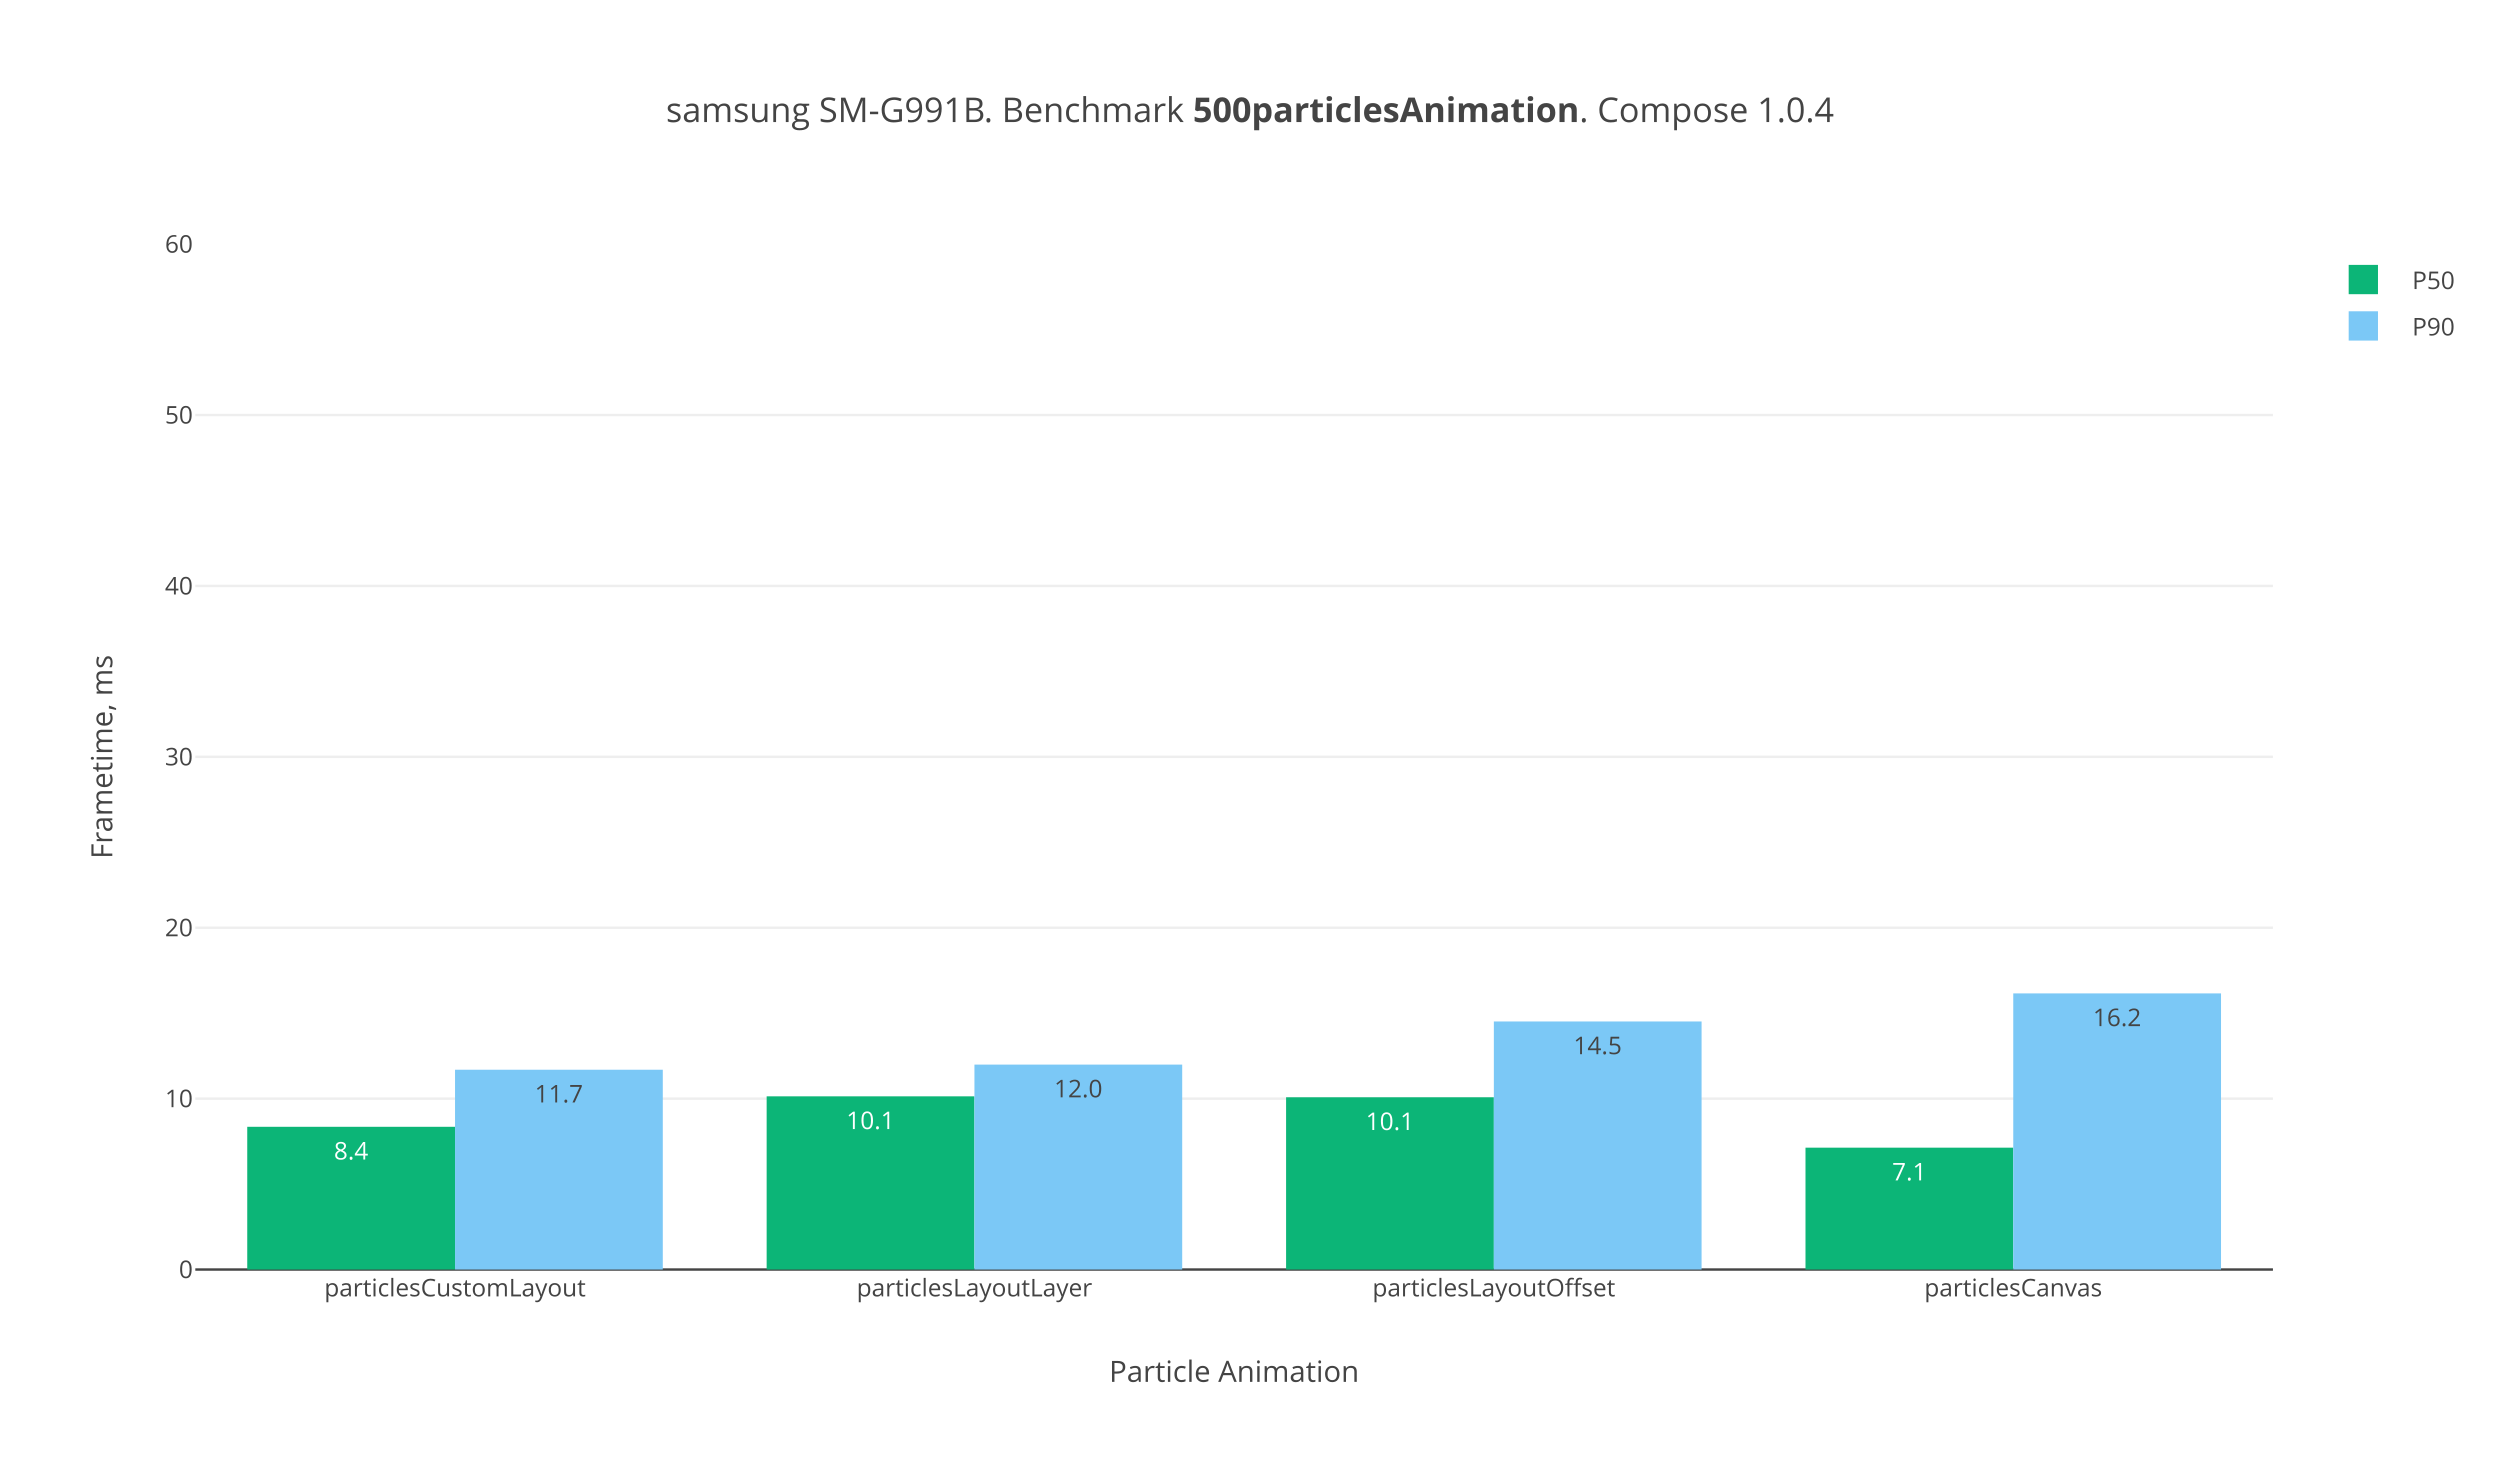
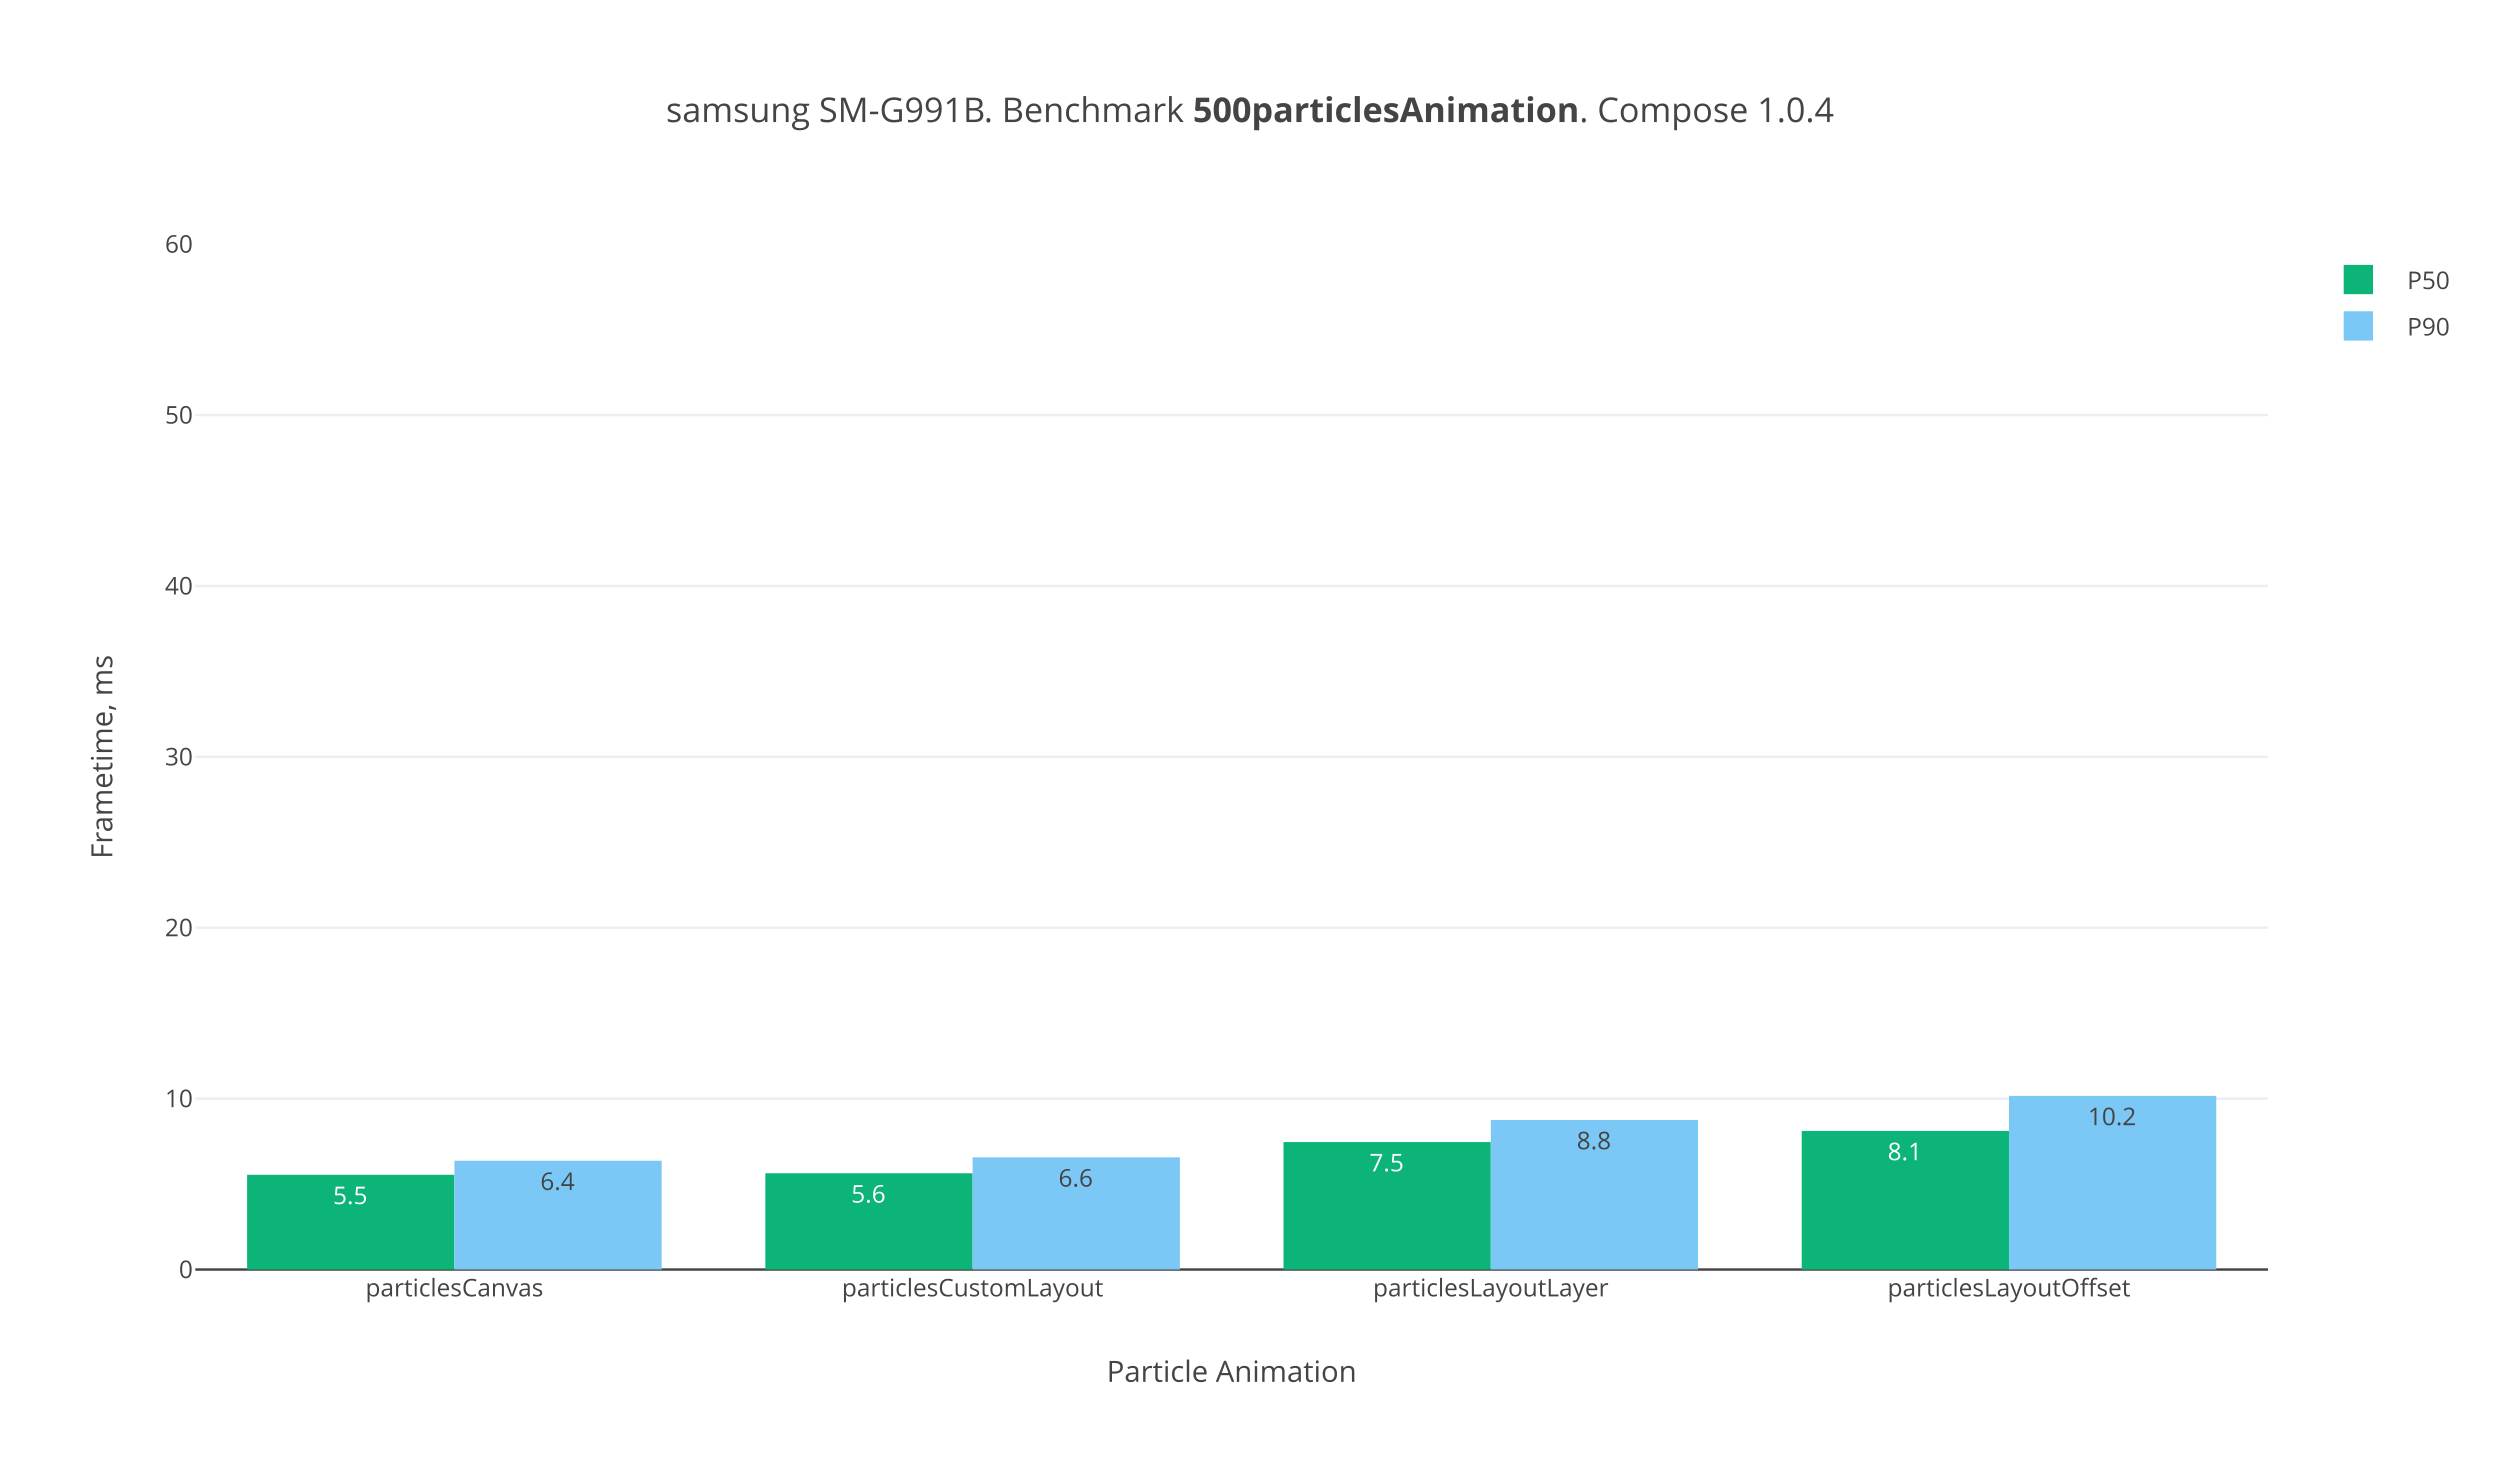
<svg xmlns="http://www.w3.org/2000/svg" class="main-svg" width="1024" height="600" style="" viewBox="0 0 1024 600">
  <rect x="0" y="0" width="1024" height="600" style="fill: rgb(255, 255, 255); fill-opacity: 1;" />
-   <defs id="defs-9423a8">
+   <defs id="defs-2b1b96">
    <g class="clips">
-       <clipPath id="clip9423a8xyplot" class="plotclip">
-         <rect width="851" height="420" />
-       </clipPath>
-       <clipPath class="axesclip" id="clip9423a8x">
-         <rect x="80" y="0" width="851" height="600" />
-       </clipPath>
-       <clipPath class="axesclip" id="clip9423a8y">
+       <clipPath id="clip2b1b96xyplot" class="plotclip">
+         <rect width="849" height="420" />
+       </clipPath>
+       <clipPath class="axesclip" id="clip2b1b96x">
+         <rect x="80" y="0" width="849" height="600" />
+       </clipPath>
+       <clipPath class="axesclip" id="clip2b1b96y">
        <rect x="0" y="100" width="1024" height="420" />
      </clipPath>
-       <clipPath class="axesclip" id="clip9423a8xy">
-         <rect x="80" y="100" width="851" height="420" />
+       <clipPath class="axesclip" id="clip2b1b96xy">
+         <rect x="80" y="100" width="849" height="420" />
      </clipPath>
    </g>
    <g class="gradients" />
  </defs>
  <g class="bglayer" />
  <g class="layer-below">
    <g class="imagelayer" />
    <g class="shapelayer" />
  </g>
  <g class="cartesianlayer">
    <g class="subplot xy">
      <g class="layer-subplot">
        <g class="shapelayer" />
        <g class="imagelayer" />
      </g>
      <g class="gridlayer">
        <g class="x" />
        <g class="y">
-           <path class="ygrid crisp" transform="translate(0,450)" d="M80,0h851" style="stroke: rgb(238, 238, 238); stroke-opacity: 1; stroke-width: 1px;" />
-           <path class="ygrid crisp" transform="translate(0,380)" d="M80,0h851" style="stroke: rgb(238, 238, 238); stroke-opacity: 1; stroke-width: 1px;" />
-           <path class="ygrid crisp" transform="translate(0,310)" d="M80,0h851" style="stroke: rgb(238, 238, 238); stroke-opacity: 1; stroke-width: 1px;" />
-           <path class="ygrid crisp" transform="translate(0,240)" d="M80,0h851" style="stroke: rgb(238, 238, 238); stroke-opacity: 1; stroke-width: 1px;" />
-           <path class="ygrid crisp" transform="translate(0,170)" d="M80,0h851" style="stroke: rgb(238, 238, 238); stroke-opacity: 1; stroke-width: 1px;" />
+           <path class="ygrid crisp" transform="translate(0,450)" d="M80,0h849" style="stroke: rgb(238, 238, 238); stroke-opacity: 1; stroke-width: 1px;" />
+           <path class="ygrid crisp" transform="translate(0,380)" d="M80,0h849" style="stroke: rgb(238, 238, 238); stroke-opacity: 1; stroke-width: 1px;" />
+           <path class="ygrid crisp" transform="translate(0,310)" d="M80,0h849" style="stroke: rgb(238, 238, 238); stroke-opacity: 1; stroke-width: 1px;" />
+           <path class="ygrid crisp" transform="translate(0,240)" d="M80,0h849" style="stroke: rgb(238, 238, 238); stroke-opacity: 1; stroke-width: 1px;" />
+           <path class="ygrid crisp" transform="translate(0,170)" d="M80,0h849" style="stroke: rgb(238, 238, 238); stroke-opacity: 1; stroke-width: 1px;" />
        </g>
      </g>
      <g class="zerolinelayer">
-         <path class="yzl zl crisp" transform="translate(0,520)" d="M80,0h851" style="stroke: rgb(68, 68, 68); stroke-opacity: 1; stroke-width: 1px;" />
+         <path class="yzl zl crisp" transform="translate(0,520)" d="M80,0h849" style="stroke: rgb(68, 68, 68); stroke-opacity: 1; stroke-width: 1px;" />
      </g>
      <path class="xlines-below" />
      <path class="ylines-below" />
      <g class="overlines-below" />
      <g class="xaxislayer-below" />
      <g class="yaxislayer-below" />
      <g class="overaxes-below" />
-       <g class="plot" transform="translate(80,100)" clip-path="url('#clip9423a8xyplot')">
+       <g class="plot" transform="translate(80,100)" clip-path="url('#clip2b1b96xyplot')">
        <g class="barlayer mlayer">
          <g class="trace bars" style="opacity: 1;">
            <g class="points">
              <g class="point">
-                 <path d="M21.27,420V361.54H106.38V420Z" style="vector-effect: non-scaling-stroke; opacity: 1; stroke-width: 0px; fill: rgb(12, 181, 119); fill-opacity: 1;" />
-                 <text class="bartext bartext-inside" text-anchor="middle" data-notex="1" x="0" y="0" style="font-family: 'Open Sans', verdana, arial, sans-serif; font-size: 10px; fill: rgb(255, 255, 255); fill-opacity: 1; white-space: pre;" transform="translate(63.80156,374.9463)">8.4</text>
-               </g>
-               <g class="point">
-                 <path d="M234.02,420V349.07H319.13V420Z" style="vector-effect: non-scaling-stroke; opacity: 1; stroke-width: 0px; fill: rgb(12, 181, 119); fill-opacity: 1;" />
-                 <text class="bartext bartext-inside" text-anchor="middle" data-notex="1" x="0" y="0" style="font-family: 'Open Sans', verdana, arial, sans-serif; font-size: 10px; fill: rgb(255, 255, 255); fill-opacity: 1; white-space: pre;" transform="translate(276.5516,362.4762)">10.1</text>
-               </g>
-               <g class="point">
-                 <path d="M446.78,420V349.45H531.88V420Z" style="vector-effect: non-scaling-stroke; opacity: 1; stroke-width: 0px; fill: rgb(12, 181, 119); fill-opacity: 1;" />
-                 <text class="bartext bartext-inside" text-anchor="middle" data-notex="1" x="0" y="0" style="font-family: 'Open Sans', verdana, arial, sans-serif; font-size: 10px; fill: rgb(255, 255, 255); fill-opacity: 1; white-space: pre;" transform="translate(489.3066,362.8562)">10.1</text>
-               </g>
-               <g class="point">
-                 <path d="M659.53,420V370.09H744.63V420Z" style="vector-effect: non-scaling-stroke; opacity: 1; stroke-width: 0px; fill: rgb(12, 181, 119); fill-opacity: 1;" />
-                 <text class="bartext bartext-inside" text-anchor="middle" data-notex="1" x="0" y="0" style="font-family: 'Open Sans', verdana, arial, sans-serif; font-size: 10px; fill: rgb(255, 255, 255); fill-opacity: 1; white-space: pre;" transform="translate(702.0566,383.4962)">7.1</text>
+                 <path d="M21.22,420V381.2H106.13V420Z" style="vector-effect: non-scaling-stroke; opacity: 1; stroke-width: 0px; fill: rgb(12, 181, 119); fill-opacity: 1;" />
+                 <text class="bartext bartext-inside" text-anchor="middle" data-notex="1" x="0" y="0" style="font-family: 'Open Sans', verdana, arial, sans-serif; font-size: 10px; fill: rgb(255, 255, 255); fill-opacity: 1; white-space: pre;" transform="translate(63.45625,393.2)">5.5</text>
+               </g>
+               <g class="point">
+                 <path d="M233.48,420V380.58H318.38V420Z" style="vector-effect: non-scaling-stroke; opacity: 1; stroke-width: 0px; fill: rgb(12, 181, 119); fill-opacity: 1;" />
+                 <text class="bartext bartext-inside" text-anchor="middle" data-notex="1" x="0" y="0" style="font-family: 'Open Sans', verdana, arial, sans-serif; font-size: 10px; fill: rgb(255, 255, 255); fill-opacity: 1; white-space: pre;" transform="translate(275.7113,392.58)">5.6</text>
+               </g>
+               <g class="point">
+                 <path d="M445.73,420V367.78H530.63V420Z" style="vector-effect: non-scaling-stroke; opacity: 1; stroke-width: 0px; fill: rgb(12, 181, 119); fill-opacity: 1;" />
+                 <text class="bartext bartext-inside" text-anchor="middle" data-notex="1" x="0" y="0" style="font-family: 'Open Sans', verdana, arial, sans-serif; font-size: 10px; fill: rgb(255, 255, 255); fill-opacity: 1; white-space: pre;" transform="translate(487.9613,379.78)">7.5</text>
+               </g>
+               <g class="point">
+                 <path d="M657.98,420V363.22H742.88V420Z" style="vector-effect: non-scaling-stroke; opacity: 1; stroke-width: 0px; fill: rgb(12, 181, 119); fill-opacity: 1;" />
+                 <text class="bartext bartext-inside" text-anchor="middle" data-notex="1" x="0" y="0" style="font-family: 'Open Sans', verdana, arial, sans-serif; font-size: 10px; fill: rgb(255, 255, 255); fill-opacity: 1; white-space: pre;" transform="translate(700.2113,375.22)">8.1</text>
              </g>
            </g>
          </g>
          <g class="trace bars" style="opacity: 1;">
            <g class="points">
              <g class="point">
-                 <path d="M106.38,420V338.16H191.48V420Z" style="vector-effect: non-scaling-stroke; opacity: 1; stroke-width: 0px; fill: rgb(123, 200, 246); fill-opacity: 1;" />
-                 <text class="bartext bartext-inside" text-anchor="middle" data-notex="1" x="0" y="0" style="font-family: 'Open Sans', verdana, arial, sans-serif; font-size: 10px; fill: rgb(68, 68, 68); fill-opacity: 1; white-space: pre;" transform="translate(148.9066,351.5663)">11.7</text>
-               </g>
-               <g class="point">
-                 <path d="M319.13,420V336.06H404.23V420Z" style="vector-effect: non-scaling-stroke; opacity: 1; stroke-width: 0px; fill: rgb(123, 200, 246); fill-opacity: 1;" />
-                 <text class="bartext bartext-inside" text-anchor="middle" data-notex="1" x="0" y="0" style="font-family: 'Open Sans', verdana, arial, sans-serif; font-size: 10px; fill: rgb(68, 68, 68); fill-opacity: 1; white-space: pre;" transform="translate(361.6566,349.4663)">12.0</text>
-               </g>
-               <g class="point">
-                 <path d="M531.88,420V318.39H616.97V420Z" style="vector-effect: non-scaling-stroke; opacity: 1; stroke-width: 0px; fill: rgb(123, 200, 246); fill-opacity: 1;" />
-                 <text class="bartext bartext-inside" text-anchor="middle" data-notex="1" x="0" y="0" style="font-family: 'Open Sans', verdana, arial, sans-serif; font-size: 10px; fill: rgb(68, 68, 68); fill-opacity: 1; white-space: pre;" transform="translate(574.4016,331.7962)">14.5</text>
-               </g>
-               <g class="point">
-                 <path d="M744.63,420V306.89H829.73V420Z" style="vector-effect: non-scaling-stroke; opacity: 1; stroke-width: 0px; fill: rgb(123, 200, 246); fill-opacity: 1;" />
-                 <text class="bartext bartext-inside" text-anchor="middle" data-notex="1" x="0" y="0" style="font-family: 'Open Sans', verdana, arial, sans-serif; font-size: 10px; fill: rgb(68, 68, 68); fill-opacity: 1; white-space: pre;" transform="translate(787.1566,320.2962)">16.2</text>
+                 <path d="M106.13,420V375.43H191.03V420Z" style="vector-effect: non-scaling-stroke; opacity: 1; stroke-width: 0px; fill: rgb(123, 200, 246); fill-opacity: 1;" />
+                 <text class="bartext bartext-inside" text-anchor="middle" data-notex="1" x="0" y="0" style="font-family: 'Open Sans', verdana, arial, sans-serif; font-size: 10px; fill: rgb(68, 68, 68); fill-opacity: 1; white-space: pre;" transform="translate(148.3612,387.43)">6.4</text>
+               </g>
+               <g class="point">
+                 <path d="M318.38,420V374.05H403.28V420Z" style="vector-effect: non-scaling-stroke; opacity: 1; stroke-width: 0px; fill: rgb(123, 200, 246); fill-opacity: 1;" />
+                 <text class="bartext bartext-inside" text-anchor="middle" data-notex="1" x="0" y="0" style="font-family: 'Open Sans', verdana, arial, sans-serif; font-size: 10px; fill: rgb(68, 68, 68); fill-opacity: 1; white-space: pre;" transform="translate(360.6112,386.05)">6.6</text>
+               </g>
+               <g class="point">
+                 <path d="M530.63,420V358.74H615.53V420Z" style="vector-effect: non-scaling-stroke; opacity: 1; stroke-width: 0px; fill: rgb(123, 200, 246); fill-opacity: 1;" />
+                 <text class="bartext bartext-inside" text-anchor="middle" data-notex="1" x="0" y="0" style="font-family: 'Open Sans', verdana, arial, sans-serif; font-size: 10px; fill: rgb(68, 68, 68); fill-opacity: 1; white-space: pre;" transform="translate(572.8612,370.74)">8.8</text>
+               </g>
+               <g class="point">
+                 <path d="M742.88,420V348.88H827.78V420Z" style="vector-effect: non-scaling-stroke; opacity: 1; stroke-width: 0px; fill: rgb(123, 200, 246); fill-opacity: 1;" />
+                 <text class="bartext bartext-inside" text-anchor="middle" data-notex="1" x="0" y="0" style="font-family: 'Open Sans', verdana, arial, sans-serif; font-size: 10px; fill: rgb(68, 68, 68); fill-opacity: 1; white-space: pre;" transform="translate(785.1112,360.88)">10.2</text>
              </g>
            </g>
          </g>
        </g>
      </g>
      <g class="overplot" />
      <path class="xlines-above crisp" style="fill: none;" d="M0,0" />
      <path class="ylines-above crisp" style="fill: none;" d="M0,0" />
      <g class="overlines-above" />
      <g class="xaxislayer-above">
        <g class="xtick">
-           <text text-anchor="middle" x="0" y="531" transform="translate(186.38,0)" style="font-family: 'Open Sans', verdana, arial, sans-serif; font-size: 10px; fill: rgb(68, 68, 68); fill-opacity: 1; white-space: pre;">particlesCustomLayout</text>
-         </g>
-         <g class="xtick">
-           <text text-anchor="middle" x="0" y="531" transform="translate(399.13,0)" style="font-family: 'Open Sans', verdana, arial, sans-serif; font-size: 10px; fill: rgb(68, 68, 68); fill-opacity: 1; white-space: pre;">particlesLayoutLayer</text>
-         </g>
-         <g class="xtick">
-           <text text-anchor="middle" x="0" y="531" transform="translate(611.88,0)" style="font-family: 'Open Sans', verdana, arial, sans-serif; font-size: 10px; fill: rgb(68, 68, 68); fill-opacity: 1; white-space: pre;">particlesLayoutOffset</text>
-         </g>
-         <g class="xtick">
-           <text text-anchor="middle" x="0" y="531" transform="translate(824.63,0)" style="font-family: 'Open Sans', verdana, arial, sans-serif; font-size: 10px; fill: rgb(68, 68, 68); fill-opacity: 1; white-space: pre;">particlesCanvas</text>
+           <text text-anchor="middle" x="0" y="531" transform="translate(186.13,0)" style="font-family: 'Open Sans', verdana, arial, sans-serif; font-size: 10px; fill: rgb(68, 68, 68); fill-opacity: 1; white-space: pre;">particlesCanvas</text>
+         </g>
+         <g class="xtick">
+           <text text-anchor="middle" x="0" y="531" transform="translate(398.38,0)" style="font-family: 'Open Sans', verdana, arial, sans-serif; font-size: 10px; fill: rgb(68, 68, 68); fill-opacity: 1; white-space: pre;">particlesCustomLayout</text>
+         </g>
+         <g class="xtick">
+           <text text-anchor="middle" x="0" y="531" transform="translate(610.63,0)" style="font-family: 'Open Sans', verdana, arial, sans-serif; font-size: 10px; fill: rgb(68, 68, 68); fill-opacity: 1; white-space: pre;">particlesLayoutLayer</text>
+         </g>
+         <g class="xtick">
+           <text text-anchor="middle" x="0" y="531" transform="translate(822.88,0)" style="font-family: 'Open Sans', verdana, arial, sans-serif; font-size: 10px; fill: rgb(68, 68, 68); fill-opacity: 1; white-space: pre;">particlesLayoutOffset</text>
        </g>
      </g>
      <g class="yaxislayer-above">
        <g class="ytick">
          <text text-anchor="end" x="79" y="3.5" transform="translate(0,520)" style="font-family: 'Open Sans', verdana, arial, sans-serif; font-size: 10px; fill: rgb(68, 68, 68); fill-opacity: 1; white-space: pre;">0</text>
        </g>
        <g class="ytick">
          <text text-anchor="end" x="79" y="3.5" transform="translate(0,450)" style="font-family: 'Open Sans', verdana, arial, sans-serif; font-size: 10px; fill: rgb(68, 68, 68); fill-opacity: 1; white-space: pre;">10</text>
        </g>
        <g class="ytick">
          <text text-anchor="end" x="79" y="3.5" transform="translate(0,380)" style="font-family: 'Open Sans', verdana, arial, sans-serif; font-size: 10px; fill: rgb(68, 68, 68); fill-opacity: 1; white-space: pre;">20</text>
        </g>
        <g class="ytick">
          <text text-anchor="end" x="79" y="3.5" transform="translate(0,310)" style="font-family: 'Open Sans', verdana, arial, sans-serif; font-size: 10px; fill: rgb(68, 68, 68); fill-opacity: 1; white-space: pre;">30</text>
        </g>
        <g class="ytick">
          <text text-anchor="end" x="79" y="3.5" transform="translate(0,240)" style="font-family: 'Open Sans', verdana, arial, sans-serif; font-size: 10px; fill: rgb(68, 68, 68); fill-opacity: 1; white-space: pre;">40</text>
        </g>
        <g class="ytick">
          <text text-anchor="end" x="79" y="3.5" transform="translate(0,170)" style="font-family: 'Open Sans', verdana, arial, sans-serif; font-size: 10px; fill: rgb(68, 68, 68); fill-opacity: 1; white-space: pre;">50</text>
        </g>
        <g class="ytick">
          <text text-anchor="end" x="79" y="3.5" transform="translate(0,100)" style="font-family: 'Open Sans', verdana, arial, sans-serif; font-size: 10px; fill: rgb(68, 68, 68); fill-opacity: 1; white-space: pre;">60</text>
        </g>
      </g>
      <g class="overaxes-above" />
    </g>
  </g>
  <g class="polarlayer" />
  <g class="ternarylayer" />
  <g class="geolayer" />
  <g class="funnelarealayer" />
  <g class="pielayer" />
  <g class="treemaplayer" />
  <g class="sunburstlayer" />
  <g class="glimages" />
-   <defs id="topdefs-9423a8">
+   <defs id="topdefs-2b1b96">
    <g class="clips" />
-     <clipPath id="legend9423a8">
-       <rect width="64" height="48" x="0" y="0" />
+     <clipPath id="legend2b1b96">
+       <rect width="66" height="48" x="0" y="0" />
    </clipPath>
  </defs>
  <g class="layer-above">
    <g class="imagelayer" />
    <g class="shapelayer" />
  </g>
  <g class="infolayer">
-     <g class="legend" pointer-events="all" transform="translate(948.02,100)">
-       <rect class="bg" shape-rendering="crispEdges" style="stroke: rgb(68, 68, 68); stroke-opacity: 1; fill: rgb(255, 255, 255); fill-opacity: 1; stroke-width: 0px;" width="64" height="48" x="0" y="0" />
-       <g class="scrollbox" transform="" clip-path="url('#legend9423a8')">
+     <g class="legend" pointer-events="all" transform="translate(945.98,100)">
+       <rect class="bg" shape-rendering="crispEdges" style="stroke: rgb(68, 68, 68); stroke-opacity: 1; fill: rgb(255, 255, 255); fill-opacity: 1; stroke-width: 0px;" width="66" height="48" x="0" y="0" />
+       <g class="scrollbox" transform="" clip-path="url('#legend2b1b96')">
        <g class="groups">
          <g class="traces" style="opacity: 1;" transform="translate(0,14.5)">
            <text class="legendtext" text-anchor="start" x="40" y="3.9" style="font-family: 'Open Sans', verdana, arial, sans-serif; font-size: 10px; fill: rgb(68, 68, 68); fill-opacity: 1; white-space: pre;">P50</text>
            <g class="layers" style="opacity: 1;">
              <g class="legendfill" />
              <g class="legendlines" />
              <g class="legendsymbols">
                <g class="legendpoints">
                  <path class="legendundefined" d="M6,6H-6V-6H6Z" transform="translate(20,0)" style="stroke-width: 0px; fill: rgb(12, 181, 119); fill-opacity: 1;" />
                </g>
              </g>
            </g>
-             <rect class="legendtoggle" x="0" y="-9.5" width="58.797" height="19" style="fill: rgb(0, 0, 0); fill-opacity: 0;" />
+             <rect class="legendtoggle" x="0" y="-9.5" width="60.234" height="19" style="fill: rgb(0, 0, 0); fill-opacity: 0;" />
          </g>
          <g class="traces" style="opacity: 1;" transform="translate(0,33.5)">
            <text class="legendtext" text-anchor="start" x="40" y="3.9" style="font-family: 'Open Sans', verdana, arial, sans-serif; font-size: 10px; fill: rgb(68, 68, 68); fill-opacity: 1; white-space: pre;">P90</text>
            <g class="layers" style="opacity: 1;">
              <g class="legendfill" />
              <g class="legendlines" />
              <g class="legendsymbols">
                <g class="legendpoints">
                  <path class="legendundefined" d="M6,6H-6V-6H6Z" transform="translate(20,0)" style="stroke-width: 0px; fill: rgb(123, 200, 246); fill-opacity: 1;" />
                </g>
              </g>
            </g>
-             <rect class="legendtoggle" x="0" y="-9.5" width="58.797" height="19" style="fill: rgb(0, 0, 0); fill-opacity: 0;" />
+             <rect class="legendtoggle" x="0" y="-9.5" width="60.234" height="19" style="fill: rgb(0, 0, 0); fill-opacity: 0;" />
          </g>
        </g>
      </g>
      <rect class="scrollbar" rx="20" ry="3" width="0" height="0" style="fill: rgb(128, 139, 164); fill-opacity: 1;" x="0" y="0" />
    </g>
    <g class="g-gtitle">
      <text class="gtitle" x="512" y="50" text-anchor="middle" dy="0em" style="font-family: 'Open Sans', verdana, arial, sans-serif; font-size: 14px; fill: rgb(68, 68, 68); opacity: 1; font-weight: normal; white-space: pre;">samsung SM-G991B. Benchmark <tspan style="font-weight:bold">500particlesAnimation</tspan>. Compose 1.0.4</text>
    </g>
    <g class="g-xtitle">
-       <text class="xtitle" x="505.5" y="566" text-anchor="middle" style="font-family: 'Open Sans', verdana, arial, sans-serif; font-size: 12px; fill: rgb(68, 68, 68); opacity: 1; font-weight: normal; white-space: pre;">Particle Animation</text>
+       <text class="xtitle" x="504.5" y="566" text-anchor="middle" style="font-family: 'Open Sans', verdana, arial, sans-serif; font-size: 12px; fill: rgb(68, 68, 68); opacity: 1; font-weight: normal; white-space: pre;">Particle Animation</text>
    </g>
    <g class="g-ytitle">
      <text class="ytitle" transform="rotate(-90,46,310)" x="46" y="310" text-anchor="middle" style="font-family: 'Open Sans', verdana, arial, sans-serif; font-size: 12px; fill: rgb(68, 68, 68); opacity: 1; font-weight: normal; white-space: pre;">Frametime, ms</text>
    </g>
  </g>
</svg>
